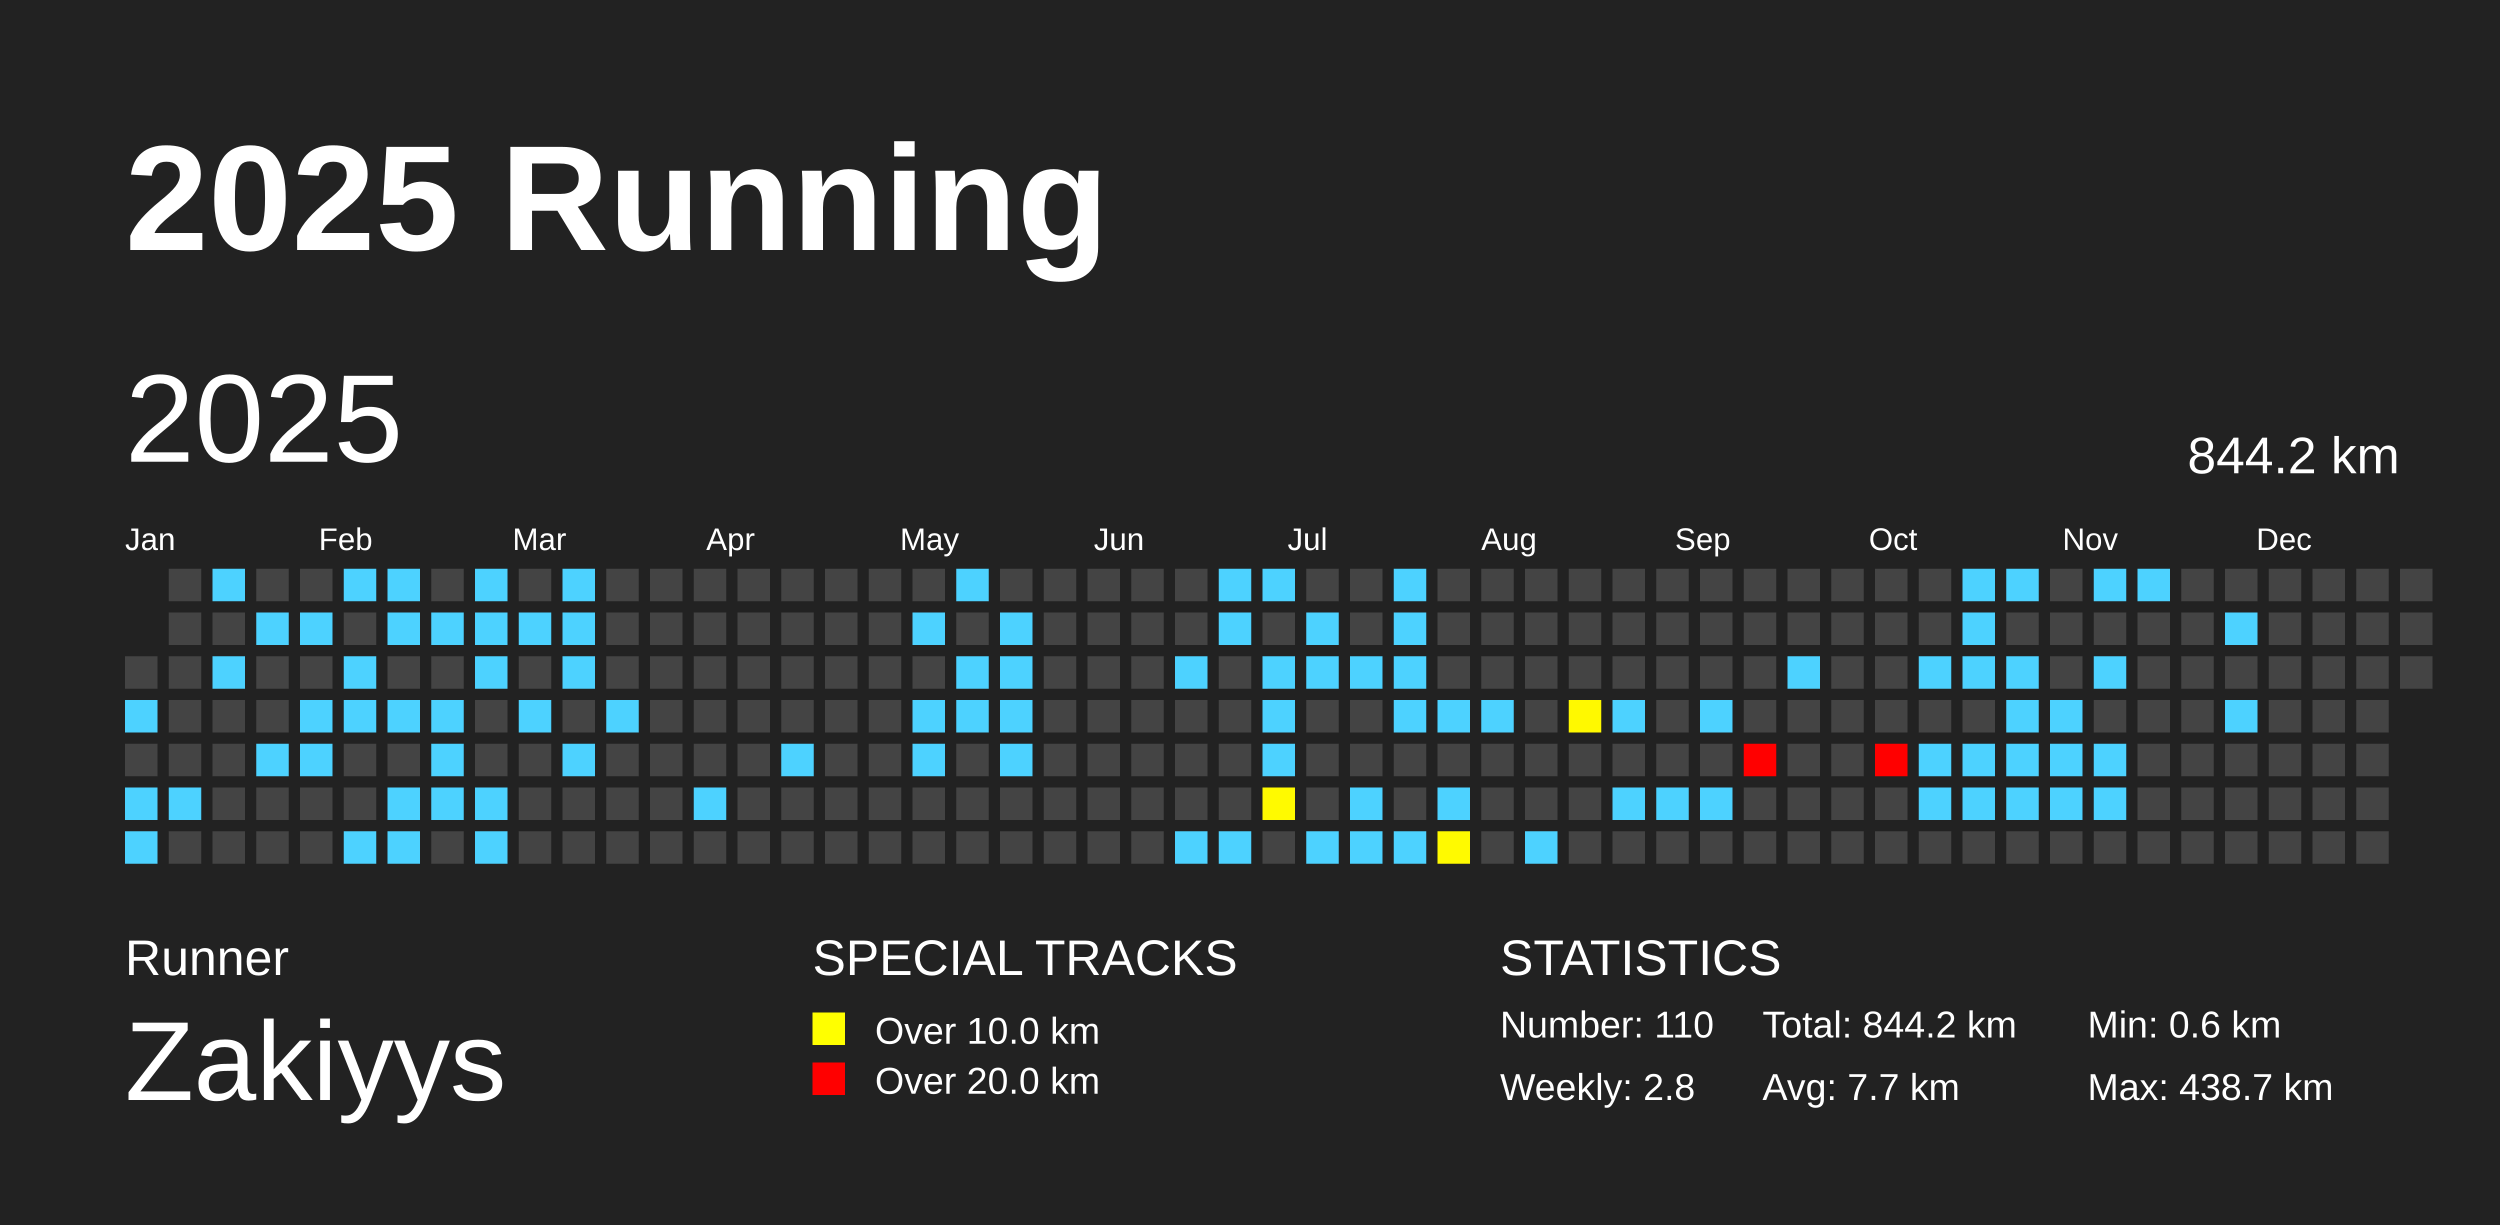
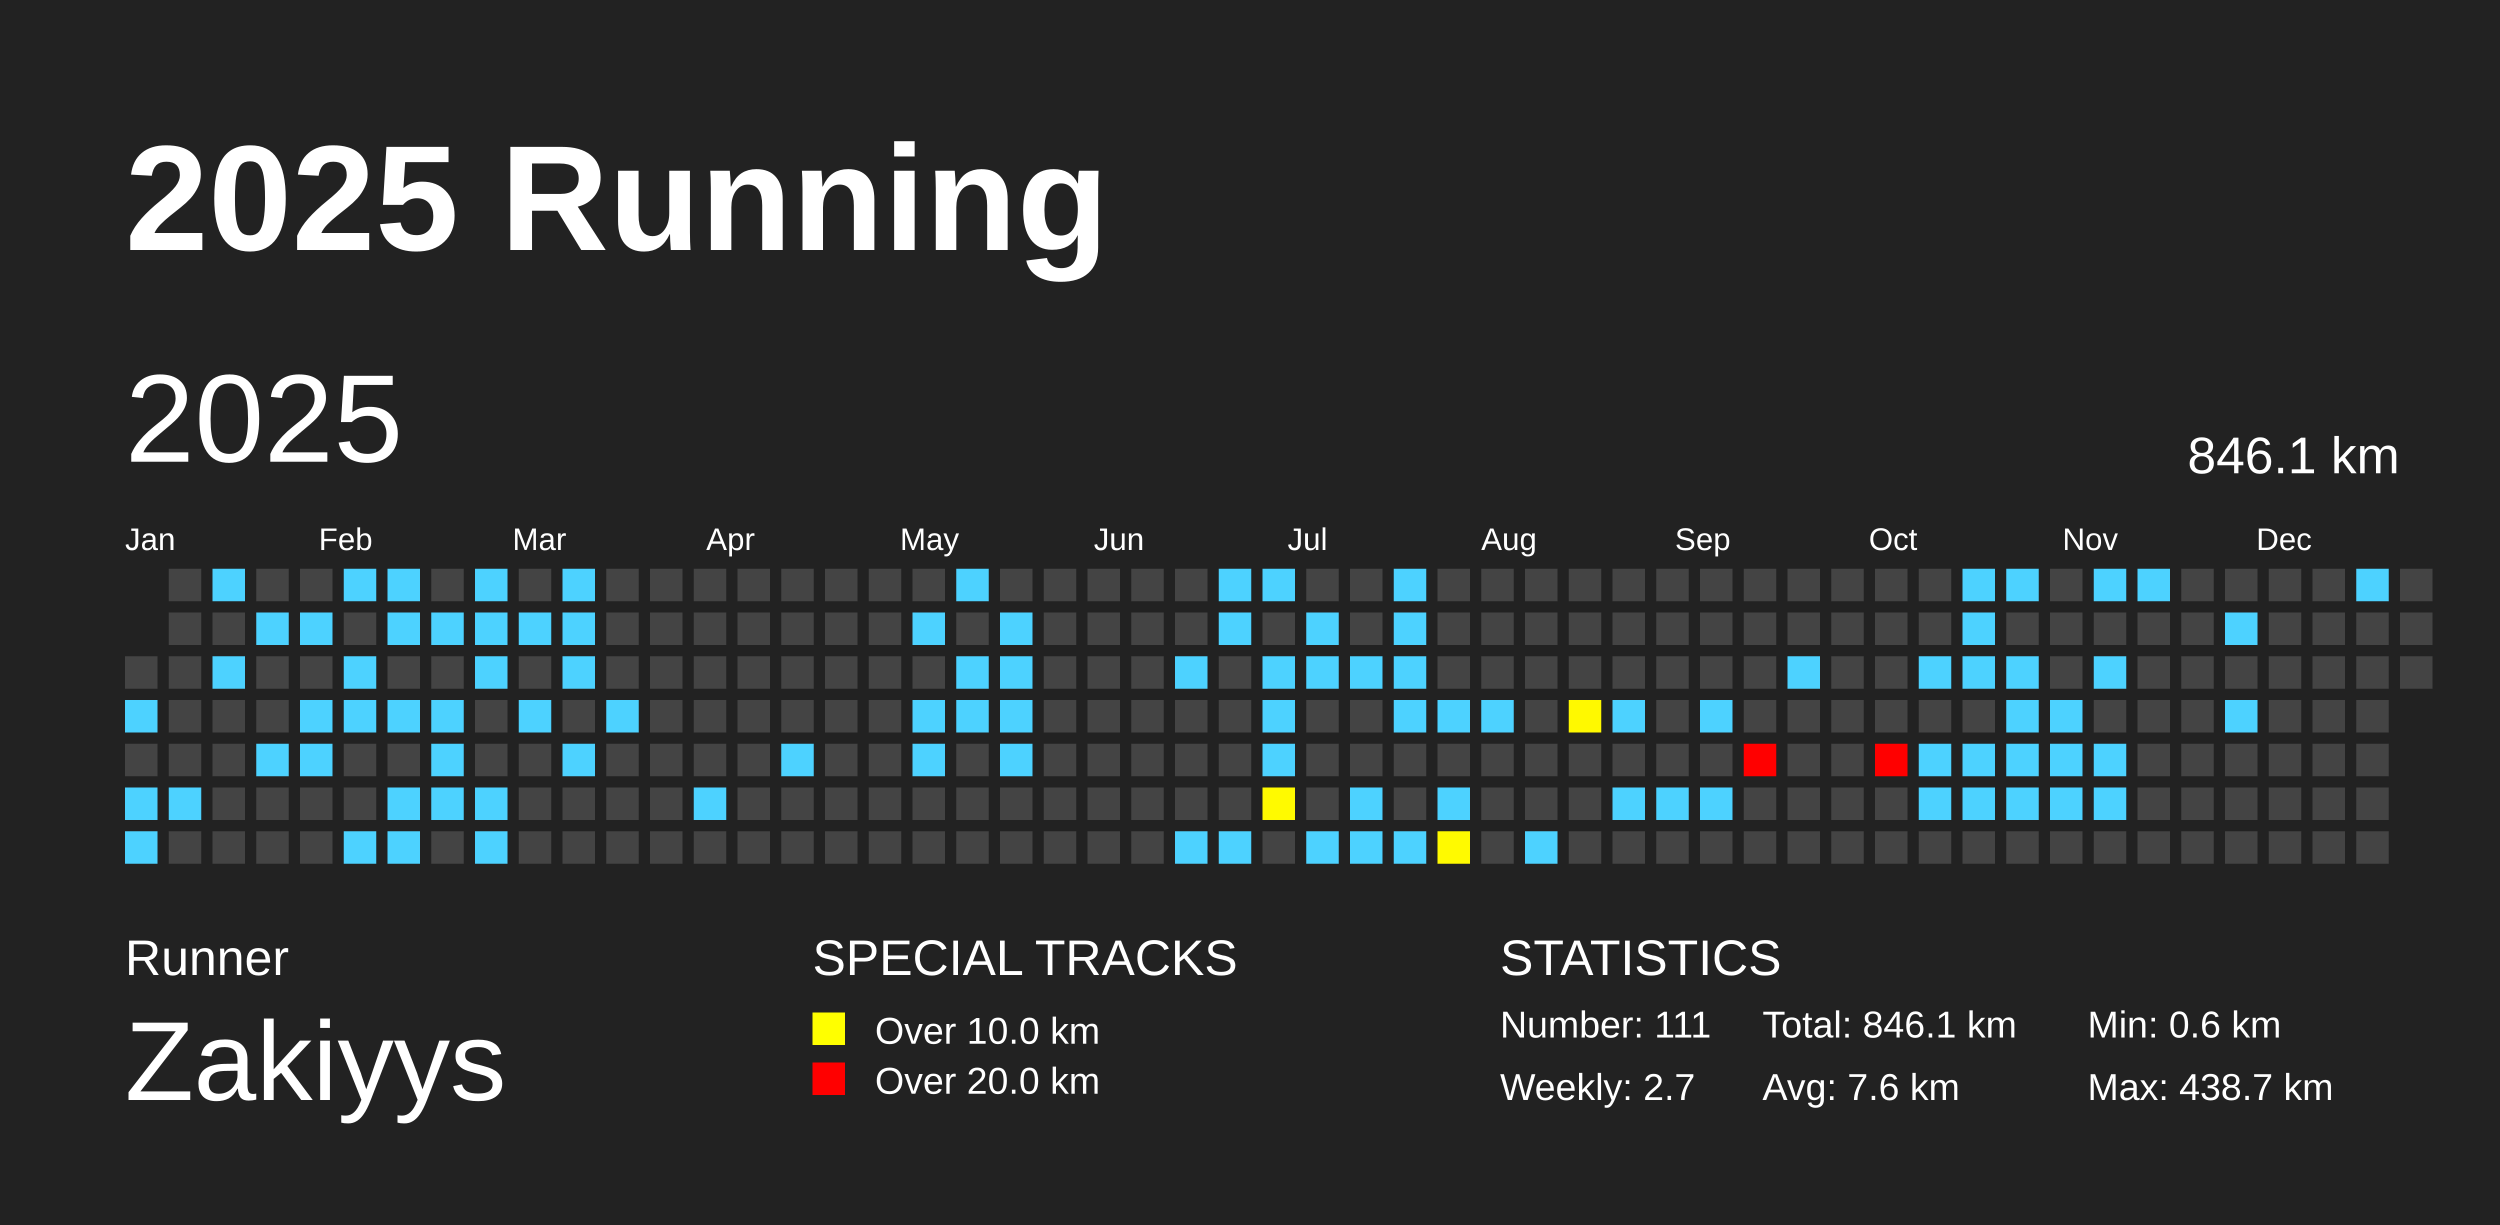
<svg xmlns="http://www.w3.org/2000/svg" baseProfile="full" height="98mm" version="1.1" viewBox="0,0,200,98" width="200mm">
  <defs />
  <rect fill="#222222" height="98" width="200" x="0" y="0" />
  <text fill="#FFFFFF" style="font-size:12px; font-family:Arial; font-weight:bold;" x="10" y="20">2025 Running</text>
  <text fill="#FFFFFF" style="font-size:4px; font-family:Arial" x="10" y="78">Runner</text>
  <text fill="#FFFFFF" style="font-size:9px; font-family:Arial" x="10" y="88">Zakiyys</text>
  <text fill="#FFFFFF" style="font-size:4px; font-family:Arial" x="65" y="78">SPECIAL TRACKS</text>
  <rect fill="yellow" height="2.6" width="2.6" x="65" y="81" />
  <text fill="#FFFFFF" style="font-size:3px; font-family:Arial" x="70" y="83.5">Over 10.0 km</text>
  <rect fill="red" height="2.6" width="2.6" x="65" y="85" />
  <text fill="#FFFFFF" style="font-size:3px; font-family:Arial" x="70" y="87.5">Over 20.0 km</text>
  <text fill="#FFFFFF" style="font-size:4px; font-family:Arial" x="120" y="78">STATISTICS</text>
-   <text fill="#FFFFFF" style="font-size:3px; font-family:Arial" x="120" y="83">Number: 110</text>
-   <text fill="#FFFFFF" style="font-size:3px; font-family:Arial" x="120" y="88">Weekly: 2.8</text>
-   <text fill="#FFFFFF" style="font-size:3px; font-family:Arial" x="141" y="83">Total: 844.2 km</text>
-   <text fill="#FFFFFF" style="font-size:3px; font-family:Arial" x="141" y="88">Avg: 7.7 km</text>
+   <text fill="#FFFFFF" style="font-size:3px; font-family:Arial" x="120" y="83">Number: 111</text>
+   <text fill="#FFFFFF" style="font-size:3px; font-family:Arial" x="120" y="88">Weekly: 2.7</text>
+   <text fill="#FFFFFF" style="font-size:3px; font-family:Arial" x="141" y="83">Total: 846.1 km</text>
+   <text fill="#FFFFFF" style="font-size:3px; font-family:Arial" x="141" y="88">Avg: 7.6 km</text>
  <text fill="#FFFFFF" style="font-size:3px; font-family:Arial" x="167" y="83">Min: 0.6 km</text>
  <text fill="#FFFFFF" style="font-size:3px; font-family:Arial" x="167" y="88">Max: 438.7 km</text>
  <text dominant-baseline="hanging" fill="#FFFFFF" style="font-size:10.0px; font-family:Arial;" x="10" y="30">2025</text>
-   <text dominant-baseline="hanging" fill="#FFFFFF" style="font-size:4.125px; font-family:Arial;" x="175" y="35">844.2 km</text>
+   <text dominant-baseline="hanging" fill="#FFFFFF" style="font-size:4.125px; font-family:Arial;" x="175" y="35">846.1 km</text>
  <text fill="#FFFFFF" style="font-size:2.5px; font-family:Arial" x="10.0" y="44">Jan</text>
  <text fill="#FFFFFF" style="font-size:2.5px; font-family:Arial" x="25.5" y="44">Feb</text>
  <text fill="#FFFFFF" style="font-size:2.5px; font-family:Arial" x="41.0" y="44">Mar</text>
  <text fill="#FFFFFF" style="font-size:2.5px; font-family:Arial" x="56.5" y="44">Apr</text>
  <text fill="#FFFFFF" style="font-size:2.5px; font-family:Arial" x="72.0" y="44">May</text>
  <text fill="#FFFFFF" style="font-size:2.5px; font-family:Arial" x="87.5" y="44">Jun</text>
  <text fill="#FFFFFF" style="font-size:2.5px; font-family:Arial" x="103.0" y="44">Jul</text>
  <text fill="#FFFFFF" style="font-size:2.5px; font-family:Arial" x="118.5" y="44">Aug</text>
  <text fill="#FFFFFF" style="font-size:2.5px; font-family:Arial" x="134.0" y="44">Sep</text>
  <text fill="#FFFFFF" style="font-size:2.5px; font-family:Arial" x="149.5" y="44">Oct</text>
  <text fill="#FFFFFF" style="font-size:2.5px; font-family:Arial" x="165.0" y="44">Nov</text>
  <text fill="#FFFFFF" style="font-size:2.5px; font-family:Arial" x="180.5" y="44">Dec</text>
  <rect fill="#444444" height="2.6" width="2.6" x="10.0" y="52.5" />
  <rect fill="#4dd2ff" height="2.6" width="2.6" x="10.0" y="56.0" />
  <rect fill="#444444" height="2.6" width="2.6" x="10.0" y="59.5" />
  <rect fill="#4dd2ff" height="2.6" width="2.6" x="10.0" y="63.0" />
  <rect fill="#4dd2ff" height="2.6" width="2.6" x="10.0" y="66.5" />
  <rect fill="#444444" height="2.6" width="2.6" x="13.5" y="45.5" />
  <rect fill="#444444" height="2.6" width="2.6" x="13.5" y="49.0" />
  <rect fill="#444444" height="2.6" width="2.6" x="13.5" y="52.5" />
  <rect fill="#444444" height="2.6" width="2.6" x="13.5" y="56.0" />
  <rect fill="#444444" height="2.6" width="2.6" x="13.5" y="59.5" />
  <rect fill="#4dd2ff" height="2.6" width="2.6" x="13.5" y="63.0" />
  <rect fill="#444444" height="2.6" width="2.6" x="13.5" y="66.5" />
  <rect fill="#4dd2ff" height="2.6" width="2.6" x="17.0" y="45.5" />
  <rect fill="#444444" height="2.6" width="2.6" x="17.0" y="49.0" />
  <rect fill="#4dd2ff" height="2.6" width="2.6" x="17.0" y="52.5" />
  <rect fill="#444444" height="2.6" width="2.6" x="17.0" y="56.0" />
  <rect fill="#444444" height="2.6" width="2.6" x="17.0" y="59.5" />
  <rect fill="#444444" height="2.6" width="2.6" x="17.0" y="63.0" />
  <rect fill="#444444" height="2.6" width="2.6" x="17.0" y="66.5" />
  <rect fill="#444444" height="2.6" width="2.6" x="20.5" y="45.5" />
  <rect fill="#4dd2ff" height="2.6" width="2.6" x="20.5" y="49.0" />
  <rect fill="#444444" height="2.6" width="2.6" x="20.5" y="52.5" />
  <rect fill="#444444" height="2.6" width="2.6" x="20.5" y="56.0" />
  <rect fill="#4dd2ff" height="2.6" width="2.6" x="20.5" y="59.5" />
  <rect fill="#444444" height="2.6" width="2.6" x="20.5" y="63.0" />
  <rect fill="#444444" height="2.6" width="2.6" x="20.5" y="66.5" />
  <rect fill="#444444" height="2.6" width="2.6" x="24.0" y="45.5" />
  <rect fill="#4dd2ff" height="2.6" width="2.6" x="24.0" y="49.0" />
  <rect fill="#444444" height="2.6" width="2.6" x="24.0" y="52.5" />
  <rect fill="#4dd2ff" height="2.6" width="2.6" x="24.0" y="56.0" />
  <rect fill="#4dd2ff" height="2.6" width="2.6" x="24.0" y="59.5" />
  <rect fill="#444444" height="2.6" width="2.6" x="24.0" y="63.0" />
  <rect fill="#444444" height="2.6" width="2.6" x="24.0" y="66.5" />
  <rect fill="#4dd2ff" height="2.6" width="2.6" x="27.5" y="45.5" />
  <rect fill="#444444" height="2.6" width="2.6" x="27.5" y="49.0" />
  <rect fill="#4dd2ff" height="2.6" width="2.6" x="27.5" y="52.5" />
  <rect fill="#4dd2ff" height="2.6" width="2.6" x="27.5" y="56.0" />
  <rect fill="#444444" height="2.6" width="2.6" x="27.5" y="59.5" />
  <rect fill="#444444" height="2.6" width="2.6" x="27.5" y="63.0" />
  <rect fill="#4dd2ff" height="2.6" width="2.6" x="27.5" y="66.5" />
  <rect fill="#4dd2ff" height="2.6" width="2.6" x="31.0" y="45.5" />
  <rect fill="#4dd2ff" height="2.6" width="2.6" x="31.0" y="49.0" />
  <rect fill="#444444" height="2.6" width="2.6" x="31.0" y="52.5" />
  <rect fill="#4dd2ff" height="2.6" width="2.6" x="31.0" y="56.0" />
  <rect fill="#444444" height="2.6" width="2.6" x="31.0" y="59.5" />
  <rect fill="#4dd2ff" height="2.6" width="2.6" x="31.0" y="63.0" />
  <rect fill="#4dd2ff" height="2.6" width="2.6" x="31.0" y="66.5" />
  <rect fill="#444444" height="2.6" width="2.6" x="34.5" y="45.5" />
  <rect fill="#4dd2ff" height="2.6" width="2.6" x="34.5" y="49.0" />
  <rect fill="#444444" height="2.6" width="2.6" x="34.5" y="52.5" />
  <rect fill="#4dd2ff" height="2.6" width="2.6" x="34.5" y="56.0" />
  <rect fill="#4dd2ff" height="2.6" width="2.6" x="34.5" y="59.5" />
  <rect fill="#4dd2ff" height="2.6" width="2.6" x="34.5" y="63.0" />
  <rect fill="#444444" height="2.6" width="2.6" x="34.5" y="66.5" />
  <rect fill="#4dd2ff" height="2.6" width="2.6" x="38.0" y="45.5" />
  <rect fill="#4dd2ff" height="2.6" width="2.6" x="38.0" y="49.0" />
  <rect fill="#4dd2ff" height="2.6" width="2.6" x="38.0" y="52.5" />
  <rect fill="#444444" height="2.6" width="2.6" x="38.0" y="56.0" />
  <rect fill="#444444" height="2.6" width="2.6" x="38.0" y="59.5" />
  <rect fill="#4dd2ff" height="2.6" width="2.6" x="38.0" y="63.0" />
  <rect fill="#4dd2ff" height="2.6" width="2.6" x="38.0" y="66.5" />
  <rect fill="#444444" height="2.6" width="2.6" x="41.5" y="45.5" />
  <rect fill="#4dd2ff" height="2.6" width="2.6" x="41.5" y="49.0" />
  <rect fill="#444444" height="2.6" width="2.6" x="41.5" y="52.5" />
  <rect fill="#4dd2ff" height="2.6" width="2.6" x="41.5" y="56.0" />
  <rect fill="#444444" height="2.6" width="2.6" x="41.5" y="59.5" />
  <rect fill="#444444" height="2.6" width="2.6" x="41.5" y="63.0" />
  <rect fill="#444444" height="2.6" width="2.6" x="41.5" y="66.5" />
  <rect fill="#4dd2ff" height="2.6" width="2.6" x="45.0" y="45.5" />
  <rect fill="#4dd2ff" height="2.6" width="2.6" x="45.0" y="49.0" />
  <rect fill="#4dd2ff" height="2.6" width="2.6" x="45.0" y="52.5" />
  <rect fill="#444444" height="2.6" width="2.6" x="45.0" y="56.0" />
  <rect fill="#4dd2ff" height="2.6" width="2.6" x="45.0" y="59.5" />
  <rect fill="#444444" height="2.6" width="2.6" x="45.0" y="63.0" />
  <rect fill="#444444" height="2.6" width="2.6" x="45.0" y="66.5" />
  <rect fill="#444444" height="2.6" width="2.6" x="48.5" y="45.5" />
  <rect fill="#444444" height="2.6" width="2.6" x="48.5" y="49.0" />
  <rect fill="#444444" height="2.6" width="2.6" x="48.5" y="52.5" />
  <rect fill="#4dd2ff" height="2.6" width="2.6" x="48.5" y="56.0" />
  <rect fill="#444444" height="2.6" width="2.6" x="48.5" y="59.5" />
  <rect fill="#444444" height="2.6" width="2.6" x="48.5" y="63.0" />
  <rect fill="#444444" height="2.6" width="2.6" x="48.5" y="66.5" />
  <rect fill="#444444" height="2.6" width="2.6" x="52.0" y="45.5" />
  <rect fill="#444444" height="2.6" width="2.6" x="52.0" y="49.0" />
  <rect fill="#444444" height="2.6" width="2.6" x="52.0" y="52.5" />
  <rect fill="#444444" height="2.6" width="2.6" x="52.0" y="56.0" />
  <rect fill="#444444" height="2.6" width="2.6" x="52.0" y="59.5" />
  <rect fill="#444444" height="2.6" width="2.6" x="52.0" y="63.0" />
  <rect fill="#444444" height="2.6" width="2.6" x="52.0" y="66.5" />
  <rect fill="#444444" height="2.6" width="2.6" x="55.5" y="45.5" />
  <rect fill="#444444" height="2.6" width="2.6" x="55.5" y="49.0" />
  <rect fill="#444444" height="2.6" width="2.6" x="55.5" y="52.5" />
  <rect fill="#444444" height="2.6" width="2.6" x="55.5" y="56.0" />
  <rect fill="#444444" height="2.6" width="2.6" x="55.5" y="59.5" />
  <rect fill="#4dd2ff" height="2.6" width="2.6" x="55.5" y="63.0" />
  <rect fill="#444444" height="2.6" width="2.6" x="55.5" y="66.5" />
  <rect fill="#444444" height="2.6" width="2.6" x="59.0" y="45.5" />
  <rect fill="#444444" height="2.6" width="2.6" x="59.0" y="49.0" />
  <rect fill="#444444" height="2.6" width="2.6" x="59.0" y="52.5" />
  <rect fill="#444444" height="2.6" width="2.6" x="59.0" y="56.0" />
  <rect fill="#444444" height="2.6" width="2.6" x="59.0" y="59.5" />
  <rect fill="#444444" height="2.6" width="2.6" x="59.0" y="63.0" />
  <rect fill="#444444" height="2.6" width="2.6" x="59.0" y="66.5" />
  <rect fill="#444444" height="2.6" width="2.6" x="62.5" y="45.5" />
  <rect fill="#444444" height="2.6" width="2.6" x="62.5" y="49.0" />
  <rect fill="#444444" height="2.6" width="2.6" x="62.5" y="52.5" />
  <rect fill="#444444" height="2.6" width="2.6" x="62.5" y="56.0" />
  <rect fill="#4dd2ff" height="2.6" width="2.6" x="62.5" y="59.5" />
  <rect fill="#444444" height="2.6" width="2.6" x="62.5" y="63.0" />
  <rect fill="#444444" height="2.6" width="2.6" x="62.5" y="66.5" />
  <rect fill="#444444" height="2.6" width="2.6" x="66.0" y="45.5" />
  <rect fill="#444444" height="2.6" width="2.6" x="66.0" y="49.0" />
  <rect fill="#444444" height="2.6" width="2.6" x="66.0" y="52.5" />
  <rect fill="#444444" height="2.6" width="2.6" x="66.0" y="56.0" />
  <rect fill="#444444" height="2.6" width="2.6" x="66.0" y="59.5" />
  <rect fill="#444444" height="2.6" width="2.6" x="66.0" y="63.0" />
  <rect fill="#444444" height="2.6" width="2.6" x="66.0" y="66.5" />
  <rect fill="#444444" height="2.6" width="2.6" x="69.5" y="45.5" />
  <rect fill="#444444" height="2.6" width="2.6" x="69.5" y="49.0" />
  <rect fill="#444444" height="2.6" width="2.6" x="69.5" y="52.5" />
  <rect fill="#444444" height="2.6" width="2.6" x="69.5" y="56.0" />
  <rect fill="#444444" height="2.6" width="2.6" x="69.5" y="59.5" />
  <rect fill="#444444" height="2.6" width="2.6" x="69.5" y="63.0" />
  <rect fill="#444444" height="2.6" width="2.6" x="69.5" y="66.5" />
  <rect fill="#444444" height="2.6" width="2.6" x="73.0" y="45.5" />
  <rect fill="#4dd2ff" height="2.6" width="2.6" x="73.0" y="49.0" />
  <rect fill="#444444" height="2.6" width="2.6" x="73.0" y="52.5" />
  <rect fill="#4dd2ff" height="2.6" width="2.6" x="73.0" y="56.0" />
  <rect fill="#4dd2ff" height="2.6" width="2.6" x="73.0" y="59.5" />
  <rect fill="#444444" height="2.6" width="2.6" x="73.0" y="63.0" />
  <rect fill="#444444" height="2.6" width="2.6" x="73.0" y="66.5" />
  <rect fill="#4dd2ff" height="2.6" width="2.6" x="76.5" y="45.5" />
  <rect fill="#444444" height="2.6" width="2.6" x="76.5" y="49.0" />
  <rect fill="#4dd2ff" height="2.6" width="2.6" x="76.5" y="52.5" />
  <rect fill="#4dd2ff" height="2.6" width="2.6" x="76.5" y="56.0" />
  <rect fill="#444444" height="2.6" width="2.6" x="76.5" y="59.5" />
  <rect fill="#444444" height="2.6" width="2.6" x="76.5" y="63.0" />
  <rect fill="#444444" height="2.6" width="2.6" x="76.5" y="66.5" />
  <rect fill="#444444" height="2.6" width="2.6" x="80.0" y="45.5" />
  <rect fill="#4dd2ff" height="2.6" width="2.6" x="80.0" y="49.0" />
  <rect fill="#4dd2ff" height="2.6" width="2.6" x="80.0" y="52.5" />
  <rect fill="#4dd2ff" height="2.6" width="2.6" x="80.0" y="56.0" />
  <rect fill="#4dd2ff" height="2.6" width="2.6" x="80.0" y="59.5" />
  <rect fill="#444444" height="2.6" width="2.6" x="80.0" y="63.0" />
  <rect fill="#444444" height="2.6" width="2.6" x="80.0" y="66.5" />
  <rect fill="#444444" height="2.6" width="2.6" x="83.5" y="45.5" />
  <rect fill="#444444" height="2.6" width="2.6" x="83.5" y="49.0" />
  <rect fill="#444444" height="2.6" width="2.6" x="83.5" y="52.5" />
  <rect fill="#444444" height="2.6" width="2.6" x="83.5" y="56.0" />
  <rect fill="#444444" height="2.6" width="2.6" x="83.5" y="59.5" />
  <rect fill="#444444" height="2.6" width="2.6" x="83.5" y="63.0" />
  <rect fill="#444444" height="2.6" width="2.6" x="83.5" y="66.5" />
  <rect fill="#444444" height="2.6" width="2.6" x="87.0" y="45.5" />
  <rect fill="#444444" height="2.6" width="2.6" x="87.0" y="49.0" />
  <rect fill="#444444" height="2.6" width="2.6" x="87.0" y="52.5" />
  <rect fill="#444444" height="2.6" width="2.6" x="87.0" y="56.0" />
  <rect fill="#444444" height="2.6" width="2.6" x="87.0" y="59.5" />
  <rect fill="#444444" height="2.6" width="2.6" x="87.0" y="63.0" />
  <rect fill="#444444" height="2.6" width="2.6" x="87.0" y="66.5" />
  <rect fill="#444444" height="2.6" width="2.6" x="90.5" y="45.5" />
  <rect fill="#444444" height="2.6" width="2.6" x="90.5" y="49.0" />
  <rect fill="#444444" height="2.6" width="2.6" x="90.5" y="52.5" />
  <rect fill="#444444" height="2.6" width="2.6" x="90.5" y="56.0" />
  <rect fill="#444444" height="2.6" width="2.6" x="90.5" y="59.5" />
  <rect fill="#444444" height="2.6" width="2.6" x="90.5" y="63.0" />
  <rect fill="#444444" height="2.6" width="2.6" x="90.5" y="66.5" />
  <rect fill="#444444" height="2.6" width="2.6" x="94.0" y="45.5" />
  <rect fill="#444444" height="2.6" width="2.6" x="94.0" y="49.0" />
  <rect fill="#4dd2ff" height="2.6" width="2.6" x="94.0" y="52.5" />
  <rect fill="#444444" height="2.6" width="2.6" x="94.0" y="56.0" />
  <rect fill="#444444" height="2.6" width="2.6" x="94.0" y="59.5" />
  <rect fill="#444444" height="2.6" width="2.6" x="94.0" y="63.0" />
  <rect fill="#4dd2ff" height="2.6" width="2.6" x="94.0" y="66.5" />
  <rect fill="#4dd2ff" height="2.6" width="2.6" x="97.5" y="45.5" />
  <rect fill="#4dd2ff" height="2.6" width="2.6" x="97.5" y="49.0" />
  <rect fill="#444444" height="2.6" width="2.6" x="97.5" y="52.5" />
  <rect fill="#444444" height="2.6" width="2.6" x="97.5" y="56.0" />
  <rect fill="#444444" height="2.6" width="2.6" x="97.5" y="59.5" />
  <rect fill="#444444" height="2.6" width="2.6" x="97.5" y="63.0" />
  <rect fill="#4dd2ff" height="2.6" width="2.6" x="97.5" y="66.5" />
  <rect fill="#4dd2ff" height="2.6" width="2.6" x="101.0" y="45.5" />
  <rect fill="#444444" height="2.6" width="2.6" x="101.0" y="49.0" />
  <rect fill="#4dd2ff" height="2.6" width="2.6" x="101.0" y="52.5" />
  <rect fill="#4dd2ff" height="2.6" width="2.6" x="101.0" y="56.0" />
  <rect fill="#4dd2ff" height="2.6" width="2.6" x="101.0" y="59.5" />
  <rect fill="#fffa00" height="2.6" width="2.6" x="101.0" y="63.0" />
  <rect fill="#444444" height="2.6" width="2.6" x="101.0" y="66.5" />
  <rect fill="#444444" height="2.6" width="2.6" x="104.5" y="45.5" />
  <rect fill="#4dd2ff" height="2.6" width="2.6" x="104.5" y="49.0" />
  <rect fill="#4dd2ff" height="2.6" width="2.6" x="104.5" y="52.5" />
  <rect fill="#444444" height="2.6" width="2.6" x="104.5" y="56.0" />
  <rect fill="#444444" height="2.6" width="2.6" x="104.5" y="59.5" />
  <rect fill="#444444" height="2.6" width="2.6" x="104.5" y="63.0" />
  <rect fill="#4dd2ff" height="2.6" width="2.6" x="104.5" y="66.5" />
  <rect fill="#444444" height="2.6" width="2.6" x="108.0" y="45.5" />
  <rect fill="#444444" height="2.6" width="2.6" x="108.0" y="49.0" />
  <rect fill="#4dd2ff" height="2.6" width="2.6" x="108.0" y="52.5" />
  <rect fill="#444444" height="2.6" width="2.6" x="108.0" y="56.0" />
  <rect fill="#444444" height="2.6" width="2.6" x="108.0" y="59.5" />
  <rect fill="#4dd2ff" height="2.6" width="2.6" x="108.0" y="63.0" />
  <rect fill="#4dd2ff" height="2.6" width="2.6" x="108.0" y="66.5" />
  <rect fill="#4dd2ff" height="2.6" width="2.6" x="111.5" y="45.5" />
  <rect fill="#4dd2ff" height="2.6" width="2.6" x="111.5" y="49.0" />
  <rect fill="#4dd2ff" height="2.6" width="2.6" x="111.5" y="52.5" />
  <rect fill="#4dd2ff" height="2.6" width="2.6" x="111.5" y="56.0" />
  <rect fill="#444444" height="2.6" width="2.6" x="111.5" y="59.5" />
  <rect fill="#444444" height="2.6" width="2.6" x="111.5" y="63.0" />
  <rect fill="#4dd2ff" height="2.6" width="2.6" x="111.5" y="66.5" />
  <rect fill="#444444" height="2.6" width="2.6" x="115.0" y="45.5" />
  <rect fill="#444444" height="2.6" width="2.6" x="115.0" y="49.0" />
  <rect fill="#444444" height="2.6" width="2.6" x="115.0" y="52.5" />
  <rect fill="#4dd2ff" height="2.6" width="2.6" x="115.0" y="56.0" />
  <rect fill="#444444" height="2.6" width="2.6" x="115.0" y="59.5" />
  <rect fill="#4dd2ff" height="2.6" width="2.6" x="115.0" y="63.0" />
  <rect fill="#fffa00" height="2.6" width="2.6" x="115.0" y="66.5" />
  <rect fill="#444444" height="2.6" width="2.6" x="118.5" y="45.5" />
  <rect fill="#444444" height="2.6" width="2.6" x="118.5" y="49.0" />
  <rect fill="#444444" height="2.6" width="2.6" x="118.5" y="52.5" />
  <rect fill="#4dd2ff" height="2.6" width="2.6" x="118.5" y="56.0" />
  <rect fill="#444444" height="2.6" width="2.6" x="118.5" y="59.5" />
  <rect fill="#444444" height="2.6" width="2.6" x="118.5" y="63.0" />
  <rect fill="#444444" height="2.6" width="2.6" x="118.5" y="66.5" />
  <rect fill="#444444" height="2.6" width="2.6" x="122.0" y="45.5" />
  <rect fill="#444444" height="2.6" width="2.6" x="122.0" y="49.0" />
  <rect fill="#444444" height="2.6" width="2.6" x="122.0" y="52.5" />
  <rect fill="#444444" height="2.6" width="2.6" x="122.0" y="56.0" />
  <rect fill="#444444" height="2.6" width="2.6" x="122.0" y="59.5" />
  <rect fill="#444444" height="2.6" width="2.6" x="122.0" y="63.0" />
  <rect fill="#4dd2ff" height="2.6" width="2.6" x="122.0" y="66.5" />
  <rect fill="#444444" height="2.6" width="2.6" x="125.5" y="45.5" />
  <rect fill="#444444" height="2.6" width="2.6" x="125.5" y="49.0" />
  <rect fill="#444444" height="2.6" width="2.6" x="125.5" y="52.5" />
  <rect fill="#fff900" height="2.6" width="2.6" x="125.5" y="56.0" />
  <rect fill="#444444" height="2.6" width="2.6" x="125.5" y="59.5" />
  <rect fill="#444444" height="2.6" width="2.6" x="125.5" y="63.0" />
  <rect fill="#444444" height="2.6" width="2.6" x="125.5" y="66.5" />
  <rect fill="#444444" height="2.6" width="2.6" x="129.0" y="45.5" />
  <rect fill="#444444" height="2.6" width="2.6" x="129.0" y="49.0" />
  <rect fill="#444444" height="2.6" width="2.6" x="129.0" y="52.5" />
  <rect fill="#4dd2ff" height="2.6" width="2.6" x="129.0" y="56.0" />
  <rect fill="#444444" height="2.6" width="2.6" x="129.0" y="59.5" />
  <rect fill="#4dd2ff" height="2.6" width="2.6" x="129.0" y="63.0" />
  <rect fill="#444444" height="2.6" width="2.6" x="129.0" y="66.5" />
  <rect fill="#444444" height="2.6" width="2.6" x="132.5" y="45.5" />
  <rect fill="#444444" height="2.6" width="2.6" x="132.5" y="49.0" />
  <rect fill="#444444" height="2.6" width="2.6" x="132.5" y="52.5" />
  <rect fill="#444444" height="2.6" width="2.6" x="132.5" y="56.0" />
  <rect fill="#444444" height="2.6" width="2.6" x="132.5" y="59.5" />
  <rect fill="#4dd2ff" height="2.6" width="2.6" x="132.5" y="63.0" />
  <rect fill="#444444" height="2.6" width="2.6" x="132.5" y="66.5" />
  <rect fill="#444444" height="2.6" width="2.6" x="136.0" y="45.5" />
  <rect fill="#444444" height="2.6" width="2.6" x="136.0" y="49.0" />
  <rect fill="#444444" height="2.6" width="2.6" x="136.0" y="52.5" />
  <rect fill="#4dd2ff" height="2.6" width="2.6" x="136.0" y="56.0" />
  <rect fill="#444444" height="2.6" width="2.6" x="136.0" y="59.5" />
  <rect fill="#4dd2ff" height="2.6" width="2.6" x="136.0" y="63.0" />
  <rect fill="#444444" height="2.6" width="2.6" x="136.0" y="66.5" />
  <rect fill="#444444" height="2.6" width="2.6" x="139.5" y="45.5" />
  <rect fill="#444444" height="2.6" width="2.6" x="139.5" y="49.0" />
  <rect fill="#444444" height="2.6" width="2.6" x="139.5" y="52.5" />
  <rect fill="#444444" height="2.6" width="2.6" x="139.5" y="56.0" />
  <rect fill="red" height="2.6" width="2.6" x="139.5" y="59.5" />
  <rect fill="#444444" height="2.6" width="2.6" x="139.5" y="63.0" />
  <rect fill="#444444" height="2.6" width="2.6" x="139.5" y="66.5" />
  <rect fill="#444444" height="2.6" width="2.6" x="143.0" y="45.5" />
  <rect fill="#444444" height="2.6" width="2.6" x="143.0" y="49.0" />
  <rect fill="#4dd2ff" height="2.6" width="2.6" x="143.0" y="52.5" />
  <rect fill="#444444" height="2.6" width="2.6" x="143.0" y="56.0" />
  <rect fill="#444444" height="2.6" width="2.6" x="143.0" y="59.5" />
  <rect fill="#444444" height="2.6" width="2.6" x="143.0" y="63.0" />
  <rect fill="#444444" height="2.6" width="2.6" x="143.0" y="66.5" />
  <rect fill="#444444" height="2.6" width="2.6" x="146.5" y="45.5" />
  <rect fill="#444444" height="2.6" width="2.6" x="146.5" y="49.0" />
  <rect fill="#444444" height="2.6" width="2.6" x="146.5" y="52.5" />
  <rect fill="#444444" height="2.6" width="2.6" x="146.5" y="56.0" />
  <rect fill="#444444" height="2.6" width="2.6" x="146.5" y="59.5" />
  <rect fill="#444444" height="2.6" width="2.6" x="146.5" y="63.0" />
  <rect fill="#444444" height="2.6" width="2.6" x="146.5" y="66.5" />
  <rect fill="#444444" height="2.6" width="2.6" x="150.0" y="45.5" />
  <rect fill="#444444" height="2.6" width="2.6" x="150.0" y="49.0" />
  <rect fill="#444444" height="2.6" width="2.6" x="150.0" y="52.5" />
  <rect fill="#444444" height="2.6" width="2.6" x="150.0" y="56.0" />
  <rect fill="red" height="2.6" width="2.6" x="150.0" y="59.5" />
  <rect fill="#444444" height="2.6" width="2.6" x="150.0" y="63.0" />
  <rect fill="#444444" height="2.6" width="2.6" x="150.0" y="66.5" />
  <rect fill="#444444" height="2.6" width="2.6" x="153.5" y="45.5" />
  <rect fill="#444444" height="2.6" width="2.6" x="153.5" y="49.0" />
  <rect fill="#4dd2ff" height="2.6" width="2.6" x="153.5" y="52.5" />
  <rect fill="#444444" height="2.6" width="2.6" x="153.5" y="56.0" />
  <rect fill="#4dd2ff" height="2.6" width="2.6" x="153.5" y="59.5" />
  <rect fill="#4dd2ff" height="2.6" width="2.6" x="153.5" y="63.0" />
  <rect fill="#444444" height="2.6" width="2.6" x="153.5" y="66.5" />
  <rect fill="#4dd2ff" height="2.6" width="2.6" x="157.0" y="45.5" />
  <rect fill="#4dd2ff" height="2.6" width="2.6" x="157.0" y="49.0" />
  <rect fill="#4dd2ff" height="2.6" width="2.6" x="157.0" y="52.5" />
  <rect fill="#444444" height="2.6" width="2.6" x="157.0" y="56.0" />
  <rect fill="#4dd2ff" height="2.6" width="2.6" x="157.0" y="59.5" />
  <rect fill="#4dd2ff" height="2.6" width="2.6" x="157.0" y="63.0" />
  <rect fill="#444444" height="2.6" width="2.6" x="157.0" y="66.5" />
  <rect fill="#4dd2ff" height="2.6" width="2.6" x="160.5" y="45.5" />
  <rect fill="#444444" height="2.6" width="2.6" x="160.5" y="49.0" />
  <rect fill="#4dd2ff" height="2.6" width="2.6" x="160.5" y="52.5" />
  <rect fill="#4dd2ff" height="2.6" width="2.6" x="160.5" y="56.0" />
  <rect fill="#4dd2ff" height="2.6" width="2.6" x="160.5" y="59.5" />
  <rect fill="#4dd2ff" height="2.6" width="2.6" x="160.5" y="63.0" />
  <rect fill="#444444" height="2.6" width="2.6" x="160.5" y="66.5" />
  <rect fill="#444444" height="2.6" width="2.6" x="164.0" y="45.5" />
  <rect fill="#444444" height="2.6" width="2.6" x="164.0" y="49.0" />
  <rect fill="#444444" height="2.6" width="2.6" x="164.0" y="52.5" />
  <rect fill="#4dd2ff" height="2.6" width="2.6" x="164.0" y="56.0" />
  <rect fill="#4dd2ff" height="2.6" width="2.6" x="164.0" y="59.5" />
  <rect fill="#4dd2ff" height="2.6" width="2.6" x="164.0" y="63.0" />
  <rect fill="#444444" height="2.6" width="2.6" x="164.0" y="66.5" />
  <rect fill="#4dd2ff" height="2.6" width="2.6" x="167.5" y="45.5" />
  <rect fill="#444444" height="2.6" width="2.6" x="167.5" y="49.0" />
  <rect fill="#4dd2ff" height="2.6" width="2.6" x="167.5" y="52.5" />
  <rect fill="#444444" height="2.6" width="2.6" x="167.5" y="56.0" />
  <rect fill="#4dd2ff" height="2.6" width="2.6" x="167.5" y="59.5" />
  <rect fill="#4dd2ff" height="2.6" width="2.6" x="167.5" y="63.0" />
  <rect fill="#444444" height="2.6" width="2.6" x="167.5" y="66.5" />
  <rect fill="#4dd2ff" height="2.6" width="2.6" x="171.0" y="45.5" />
  <rect fill="#444444" height="2.6" width="2.6" x="171.0" y="49.0" />
  <rect fill="#444444" height="2.6" width="2.6" x="171.0" y="52.5" />
  <rect fill="#444444" height="2.6" width="2.6" x="171.0" y="56.0" />
  <rect fill="#444444" height="2.6" width="2.6" x="171.0" y="59.5" />
  <rect fill="#444444" height="2.6" width="2.6" x="171.0" y="63.0" />
  <rect fill="#444444" height="2.6" width="2.6" x="171.0" y="66.5" />
  <rect fill="#444444" height="2.6" width="2.6" x="174.5" y="45.5" />
  <rect fill="#444444" height="2.6" width="2.6" x="174.5" y="49.0" />
  <rect fill="#444444" height="2.6" width="2.6" x="174.5" y="52.5" />
  <rect fill="#444444" height="2.6" width="2.6" x="174.5" y="56.0" />
  <rect fill="#444444" height="2.6" width="2.6" x="174.5" y="59.5" />
  <rect fill="#444444" height="2.6" width="2.6" x="174.5" y="63.0" />
  <rect fill="#444444" height="2.6" width="2.6" x="174.5" y="66.5" />
  <rect fill="#444444" height="2.6" width="2.6" x="178.0" y="45.5" />
  <rect fill="#4dd2ff" height="2.6" width="2.6" x="178.0" y="49.0" />
  <rect fill="#444444" height="2.6" width="2.6" x="178.0" y="52.5" />
  <rect fill="#4dd2ff" height="2.6" width="2.6" x="178.0" y="56.0" />
  <rect fill="#444444" height="2.6" width="2.6" x="178.0" y="59.5" />
  <rect fill="#444444" height="2.6" width="2.6" x="178.0" y="63.0" />
  <rect fill="#444444" height="2.6" width="2.6" x="178.0" y="66.5" />
  <rect fill="#444444" height="2.6" width="2.6" x="181.5" y="45.5" />
  <rect fill="#444444" height="2.6" width="2.6" x="181.5" y="49.0" />
  <rect fill="#444444" height="2.6" width="2.6" x="181.5" y="52.5" />
  <rect fill="#444444" height="2.6" width="2.6" x="181.5" y="56.0" />
  <rect fill="#444444" height="2.6" width="2.6" x="181.5" y="59.5" />
  <rect fill="#444444" height="2.6" width="2.6" x="181.5" y="63.0" />
  <rect fill="#444444" height="2.6" width="2.6" x="181.5" y="66.5" />
  <rect fill="#444444" height="2.6" width="2.6" x="185.0" y="45.5" />
  <rect fill="#444444" height="2.6" width="2.6" x="185.0" y="49.0" />
  <rect fill="#444444" height="2.6" width="2.6" x="185.0" y="52.5" />
  <rect fill="#444444" height="2.6" width="2.6" x="185.0" y="56.0" />
  <rect fill="#444444" height="2.6" width="2.6" x="185.0" y="59.5" />
  <rect fill="#444444" height="2.6" width="2.6" x="185.0" y="63.0" />
  <rect fill="#444444" height="2.6" width="2.6" x="185.0" y="66.5" />
-   <rect fill="#444444" height="2.6" width="2.6" x="188.5" y="45.5" />
+   <rect fill="#4dd2ff" height="2.6" width="2.6" x="188.5" y="45.5" />
  <rect fill="#444444" height="2.6" width="2.6" x="188.5" y="49.0" />
  <rect fill="#444444" height="2.6" width="2.6" x="188.5" y="52.5" />
  <rect fill="#444444" height="2.6" width="2.6" x="188.5" y="56.0" />
  <rect fill="#444444" height="2.6" width="2.6" x="188.5" y="59.5" />
  <rect fill="#444444" height="2.6" width="2.6" x="188.5" y="63.0" />
  <rect fill="#444444" height="2.6" width="2.6" x="188.5" y="66.5" />
  <rect fill="#444444" height="2.6" width="2.6" x="192.0" y="45.5" />
  <rect fill="#444444" height="2.6" width="2.6" x="192.0" y="49.0" />
  <rect fill="#444444" height="2.6" width="2.6" x="192.0" y="52.5" />
</svg>
